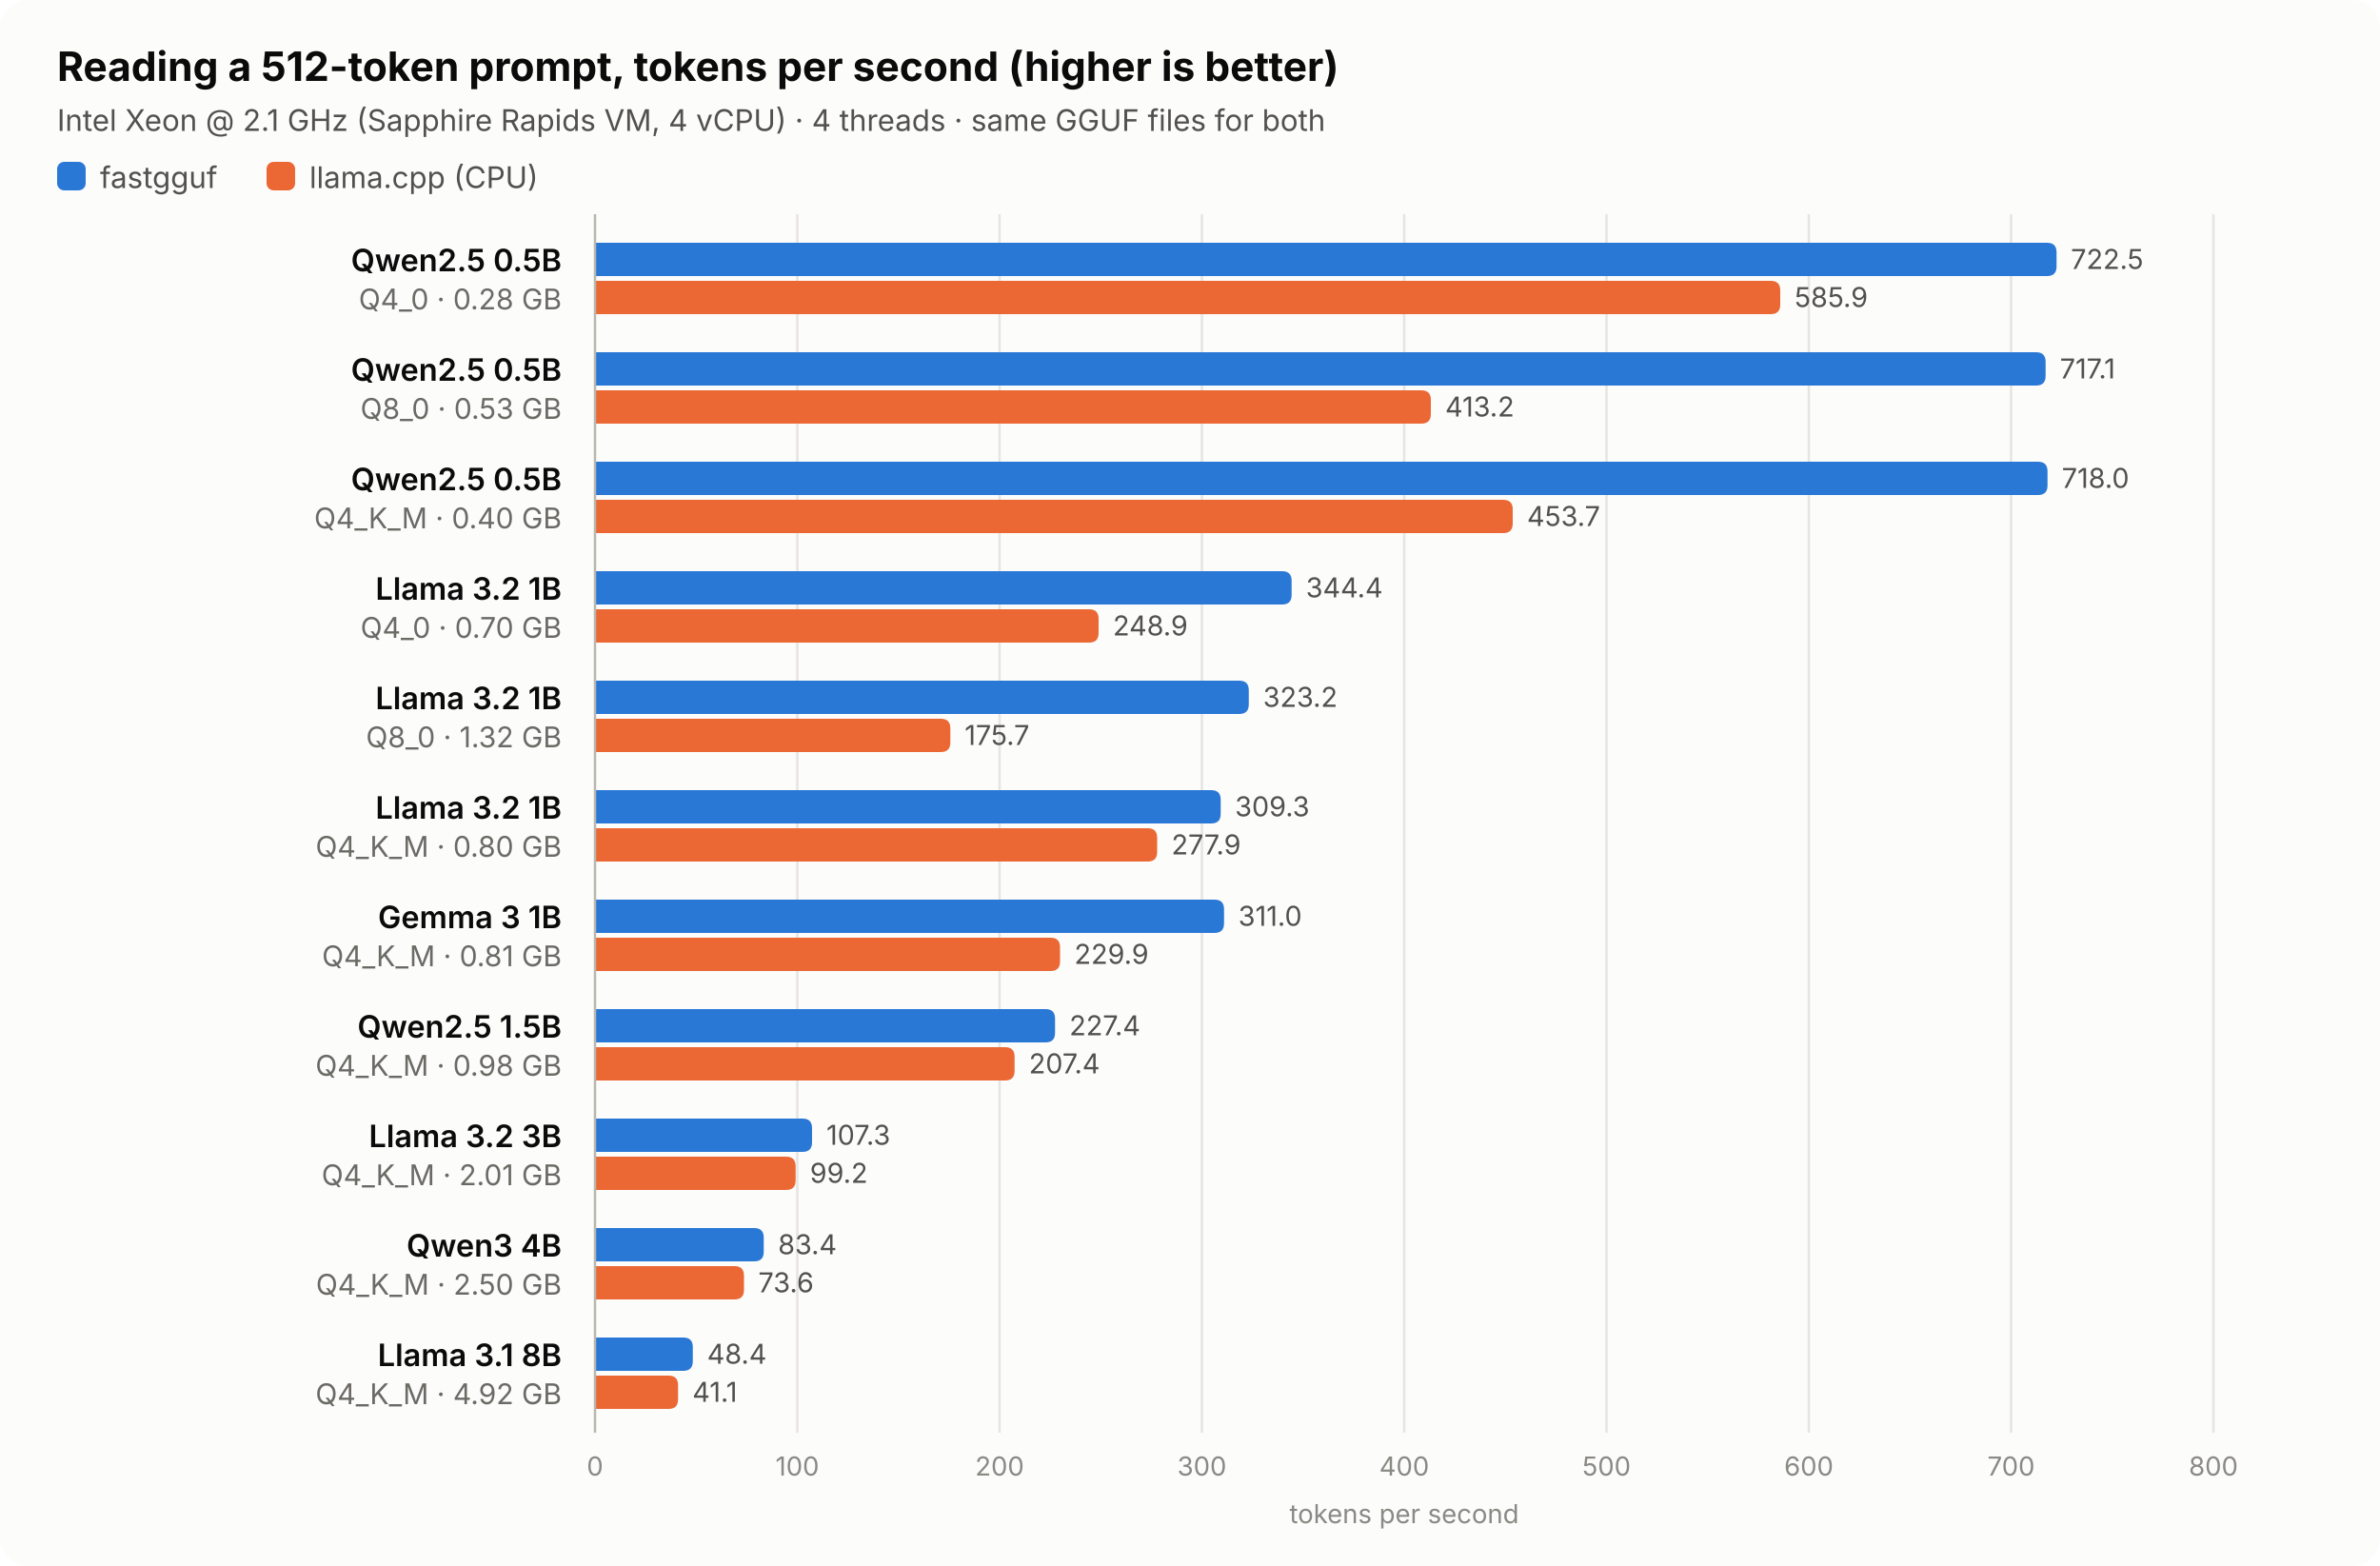
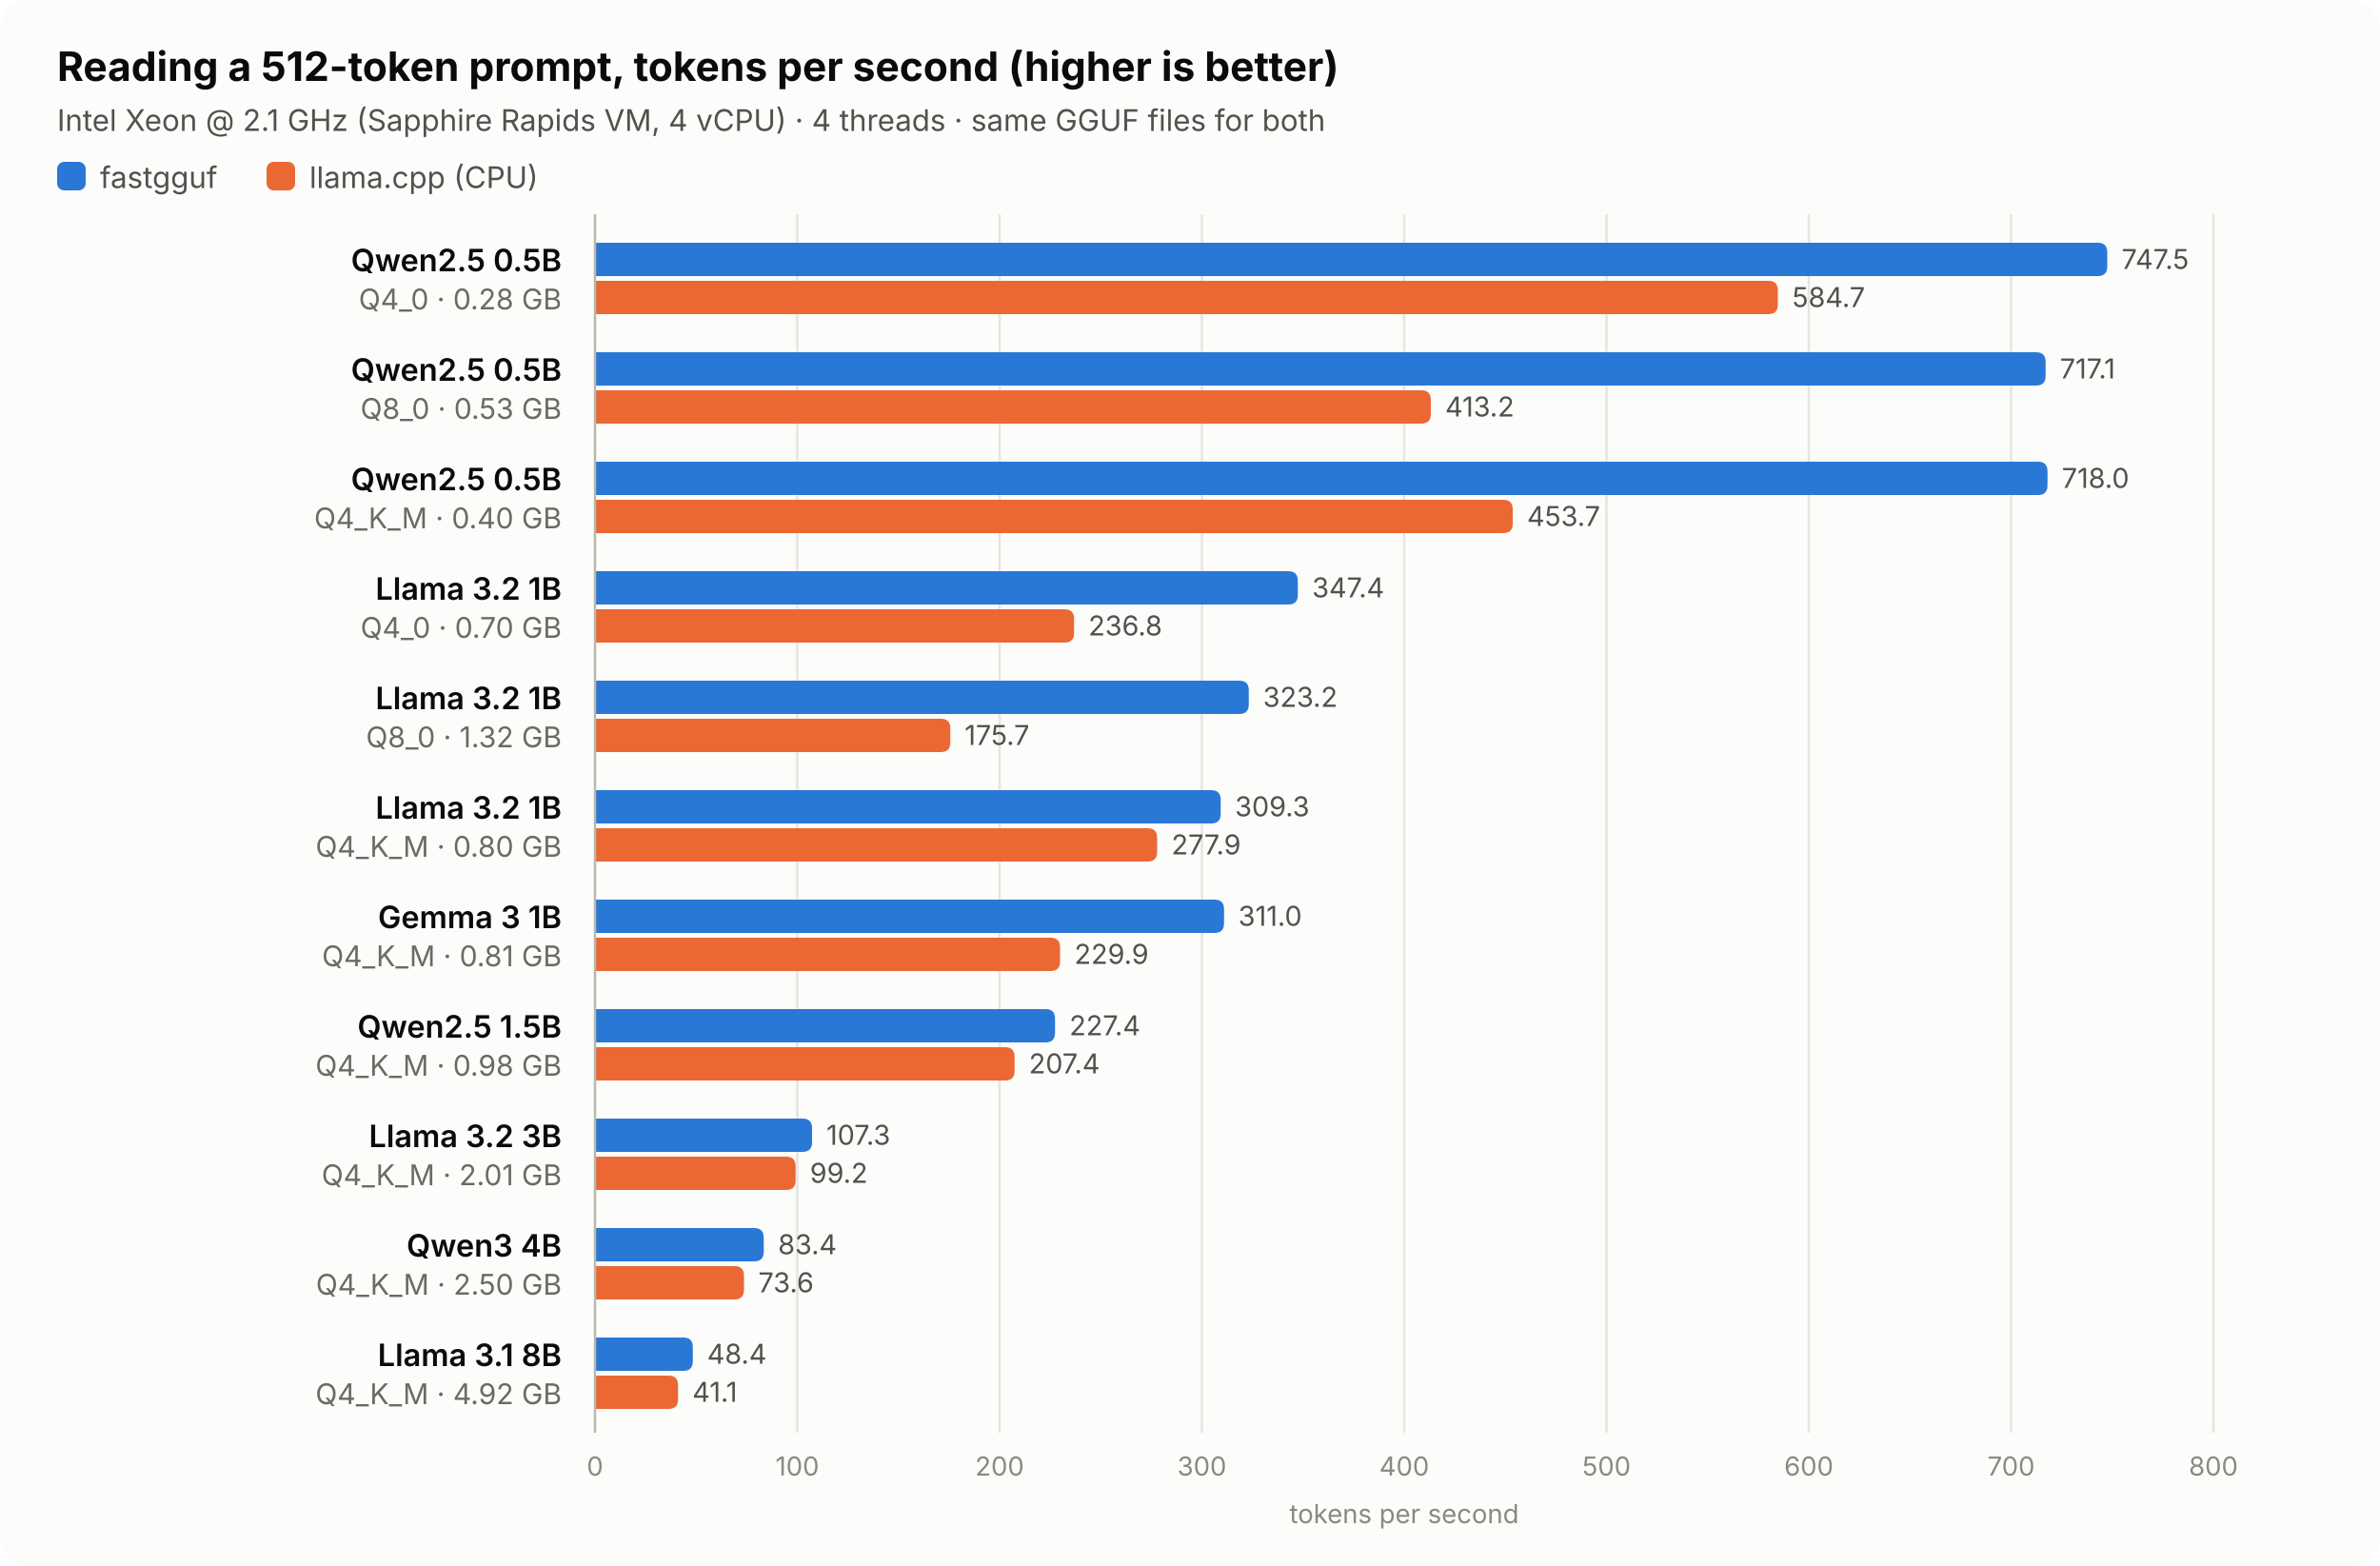
<svg xmlns="http://www.w3.org/2000/svg" viewBox="0 0 1000 658" width="1000" height="658" font-family="system-ui, -apple-system, 'Segoe UI', sans-serif">
  <style>
    .bg { fill: #fcfcfb; }
    .s1 { fill: #2a78d6; } .s2 { fill: #eb6834; }
    .h { fill: #0b0b0b; font-size: 17px; font-weight: 650; }
    .sub { fill: #52514e; font-size: 12.5px; }
    .lab { fill: #0b0b0b; font-size: 13px; font-weight: 600; }
    .lab2 { fill: #6b6a65; font-size: 12px; }
    .val { fill: #52514e; font-size: 11.5px; font-variant-numeric: tabular-nums; }
    .tick { fill: #8a8984; font-size: 11px; }
    .grid { stroke: #e6e5e0; stroke-width: 1; }
    .base { stroke: #b9b7ae; stroke-width: 1; }
    @media (prefers-color-scheme: dark) {
      .bg { fill: #1a1a19; } .s1 { fill: #3987e5; } .s2 { fill: #d95926; }
      .h, .lab { fill: #f0efec; } .sub, .val { fill: #c3c2b7; } .lab2, .tick { fill: #9a998f; }
      .grid { stroke: #2e2e2c; } .base { stroke: #55544f; }
    }
  </style>
  <rect class="bg" width="1000" height="658" rx="12" />
  <text class="h" x="24" y="34">Reading a 512-token prompt, tokens per second (higher is better)</text>
  <text class="sub" x="24" y="55">Intel Xeon @ 2.1 GHz (Sapphire Rapids VM, 4 vCPU) · 4 threads · same GGUF files for both</text>
  <rect class="s1" x="24" y="68" width="12" height="12" rx="3" />
  <text class="sub" x="42" y="79">fastgguf</text>
  <rect class="s2" x="112" y="68" width="12" height="12" rx="3" />
  <text class="sub" x="130" y="79">llama.cpp (CPU)</text>
  <text class="tick" x="250.0" y="620" text-anchor="middle">0</text>
  <line class="grid" x1="335.0" y1="90" x2="335.0" y2="602" />
  <text class="tick" x="335.0" y="620" text-anchor="middle">100</text>
  <line class="grid" x1="420.0" y1="90" x2="420.0" y2="602" />
  <text class="tick" x="420.0" y="620" text-anchor="middle">200</text>
  <line class="grid" x1="505.0" y1="90" x2="505.0" y2="602" />
  <text class="tick" x="505.0" y="620" text-anchor="middle">300</text>
  <line class="grid" x1="590.0" y1="90" x2="590.0" y2="602" />
  <text class="tick" x="590.0" y="620" text-anchor="middle">400</text>
  <line class="grid" x1="675.0" y1="90" x2="675.0" y2="602" />
  <text class="tick" x="675.0" y="620" text-anchor="middle">500</text>
  <line class="grid" x1="760.0" y1="90" x2="760.0" y2="602" />
  <text class="tick" x="760.0" y="620" text-anchor="middle">600</text>
  <line class="grid" x1="845.0" y1="90" x2="845.0" y2="602" />
  <text class="tick" x="845.0" y="620" text-anchor="middle">700</text>
  <line class="grid" x1="930.0" y1="90" x2="930.0" y2="602" />
  <text class="tick" x="930.0" y="620" text-anchor="middle">800</text>
  <text class="lab" x="236" y="114.0" text-anchor="end">Qwen2.5 0.5B</text>
  <text class="lab2" x="236" y="130.0" text-anchor="end">Q4_0 · 0.28 GB</text>
-   <path class="s1" d="M250.0,102.0 H860.1 Q864.1,102.0 864.1,106.0 V112.0 Q864.1,116.0 860.1,116.0 H250.0 Z" />
-   <text class="val" x="870.1" y="113.0">722.5</text>
-   <path class="s2" d="M250.0,118.0 H744.0 Q748.0,118.0 748.0,122.0 V128.0 Q748.0,132.0 744.0,132.0 H250.0 Z" />
-   <text class="val" x="754.0" y="129.0">585.9</text>
+   <path class="s1" d="M250.0,102.0 H881.4 Q885.4,102.0 885.4,106.0 V112.0 Q885.4,116.0 881.4,116.0 H250.0 Z" />
+   <text class="val" x="891.4" y="113.0">747.5</text>
+   <path class="s2" d="M250.0,118.0 H743.0 Q747.0,118.0 747.0,122.0 V128.0 Q747.0,132.0 743.0,132.0 H250.0 Z" />
+   <text class="val" x="753.0" y="129.0">584.7</text>
  <text class="lab" x="236" y="160.0" text-anchor="end">Qwen2.5 0.5B</text>
  <text class="lab2" x="236" y="176.0" text-anchor="end">Q8_0 · 0.53 GB</text>
  <path class="s1" d="M250.0,148.0 H855.5 Q859.5,148.0 859.5,152.0 V158.0 Q859.5,162.0 855.5,162.0 H250.0 Z" />
  <text class="val" x="865.5" y="159.0">717.1</text>
  <path class="s2" d="M250.0,164.0 H597.2 Q601.2,164.0 601.2,168.0 V174.0 Q601.2,178.0 597.2,178.0 H250.0 Z" />
  <text class="val" x="607.2" y="175.0">413.2</text>
  <text class="lab" x="236" y="206.0" text-anchor="end">Qwen2.5 0.5B</text>
  <text class="lab2" x="236" y="222.0" text-anchor="end">Q4_K_M · 0.40 GB</text>
  <path class="s1" d="M250.0,194.0 H856.3 Q860.3,194.0 860.3,198.0 V204.0 Q860.3,208.0 856.3,208.0 H250.0 Z" />
  <text class="val" x="866.3" y="205.0">718.0</text>
  <path class="s2" d="M250.0,210.0 H631.6 Q635.6,210.0 635.6,214.0 V220.0 Q635.6,224.0 631.6,224.0 H250.0 Z" />
  <text class="val" x="641.6" y="221.0">453.7</text>
  <text class="lab" x="236" y="252.0" text-anchor="end">Llama 3.2 1B</text>
  <text class="lab2" x="236" y="268.0" text-anchor="end">Q4_0 · 0.70 GB</text>
-   <path class="s1" d="M250.0,240.0 H538.7 Q542.7,240.0 542.7,244.0 V250.0 Q542.7,254.0 538.7,254.0 H250.0 Z" />
-   <text class="val" x="548.7" y="251.0">344.4</text>
-   <path class="s2" d="M250.0,256.0 H457.6 Q461.6,256.0 461.6,260.0 V266.0 Q461.6,270.0 457.6,270.0 H250.0 Z" />
-   <text class="val" x="467.6" y="267.0">248.9</text>
+   <path class="s1" d="M250.0,240.0 H541.3 Q545.3,240.0 545.3,244.0 V250.0 Q545.3,254.0 541.3,254.0 H250.0 Z" />
+   <text class="val" x="551.3" y="251.0">347.4</text>
+   <path class="s2" d="M250.0,256.0 H447.3 Q451.3,256.0 451.3,260.0 V266.0 Q451.3,270.0 447.3,270.0 H250.0 Z" />
+   <text class="val" x="457.3" y="267.0">236.8</text>
  <text class="lab" x="236" y="298.0" text-anchor="end">Llama 3.2 1B</text>
  <text class="lab2" x="236" y="314.0" text-anchor="end">Q8_0 · 1.32 GB</text>
  <path class="s1" d="M250.0,286.0 H520.7 Q524.7,286.0 524.7,290.0 V296.0 Q524.7,300.0 520.7,300.0 H250.0 Z" />
  <text class="val" x="530.7" y="297.0">323.2</text>
  <path class="s2" d="M250.0,302.0 H395.3 Q399.3,302.0 399.3,306.0 V312.0 Q399.3,316.0 395.3,316.0 H250.0 Z" />
  <text class="val" x="405.3" y="313.0">175.7</text>
  <text class="lab" x="236" y="344.0" text-anchor="end">Llama 3.2 1B</text>
  <text class="lab2" x="236" y="360.0" text-anchor="end">Q4_K_M · 0.80 GB</text>
  <path class="s1" d="M250.0,332.0 H508.9 Q512.9,332.0 512.9,336.0 V342.0 Q512.9,346.0 508.9,346.0 H250.0 Z" />
  <text class="val" x="518.9" y="343.0">309.3</text>
  <path class="s2" d="M250.0,348.0 H482.2 Q486.2,348.0 486.2,352.0 V358.0 Q486.2,362.0 482.2,362.0 H250.0 Z" />
  <text class="val" x="492.2" y="359.0">277.9</text>
  <text class="lab" x="236" y="390.0" text-anchor="end">Gemma 3 1B</text>
  <text class="lab2" x="236" y="406.0" text-anchor="end">Q4_K_M · 0.81 GB</text>
  <path class="s1" d="M250.0,378.0 H510.3 Q514.3,378.0 514.3,382.0 V388.0 Q514.3,392.0 510.3,392.0 H250.0 Z" />
  <text class="val" x="520.3" y="389.0">311.0</text>
  <path class="s2" d="M250.0,394.0 H441.4 Q445.4,394.0 445.4,398.0 V404.0 Q445.4,408.0 441.4,408.0 H250.0 Z" />
  <text class="val" x="451.4" y="405.0">229.9</text>
  <text class="lab" x="236" y="436.0" text-anchor="end">Qwen2.5 1.5B</text>
  <text class="lab2" x="236" y="452.0" text-anchor="end">Q4_K_M · 0.98 GB</text>
  <path class="s1" d="M250.0,424.0 H439.3 Q443.3,424.0 443.3,428.0 V434.0 Q443.3,438.0 439.3,438.0 H250.0 Z" />
  <text class="val" x="449.3" y="435.0">227.4</text>
  <path class="s2" d="M250.0,440.0 H422.3 Q426.3,440.0 426.3,444.0 V450.0 Q426.3,454.0 422.3,454.0 H250.0 Z" />
  <text class="val" x="432.3" y="451.0">207.4</text>
  <text class="lab" x="236" y="482.0" text-anchor="end">Llama 3.2 3B</text>
  <text class="lab2" x="236" y="498.0" text-anchor="end">Q4_K_M · 2.01 GB</text>
  <path class="s1" d="M250.0,470.0 H337.2 Q341.2,470.0 341.2,474.0 V480.0 Q341.2,484.0 337.2,484.0 H250.0 Z" />
  <text class="val" x="347.2" y="481.0">107.3</text>
  <path class="s2" d="M250.0,486.0 H330.3 Q334.3,486.0 334.3,490.0 V496.0 Q334.3,500.0 330.3,500.0 H250.0 Z" />
  <text class="val" x="340.3" y="497.0">99.2</text>
  <text class="lab" x="236" y="528.0" text-anchor="end">Qwen3 4B</text>
  <text class="lab2" x="236" y="544.0" text-anchor="end">Q4_K_M · 2.50 GB</text>
  <path class="s1" d="M250.0,516.0 H316.9 Q320.9,516.0 320.9,520.0 V526.0 Q320.9,530.0 316.9,530.0 H250.0 Z" />
  <text class="val" x="326.9" y="527.0">83.4</text>
  <path class="s2" d="M250.0,532.0 H308.6 Q312.6,532.0 312.6,536.0 V542.0 Q312.6,546.0 308.6,546.0 H250.0 Z" />
  <text class="val" x="318.6" y="543.0">73.6</text>
  <text class="lab" x="236" y="574.0" text-anchor="end">Llama 3.1 8B</text>
  <text class="lab2" x="236" y="590.0" text-anchor="end">Q4_K_M · 4.92 GB</text>
  <path class="s1" d="M250.0,562.0 H287.1 Q291.1,562.0 291.1,566.0 V572.0 Q291.1,576.0 287.1,576.0 H250.0 Z" />
  <text class="val" x="297.1" y="573.0">48.4</text>
  <path class="s2" d="M250.0,578.0 H280.9 Q284.9,578.0 284.9,582.0 V588.0 Q284.9,592.0 280.9,592.0 H250.0 Z" />
  <text class="val" x="290.9" y="589.0">41.1</text>
  <line class="base" x1="250" y1="90" x2="250" y2="602" />
  <text class="tick" x="590" y="640" text-anchor="middle">tokens per second</text>
</svg>
